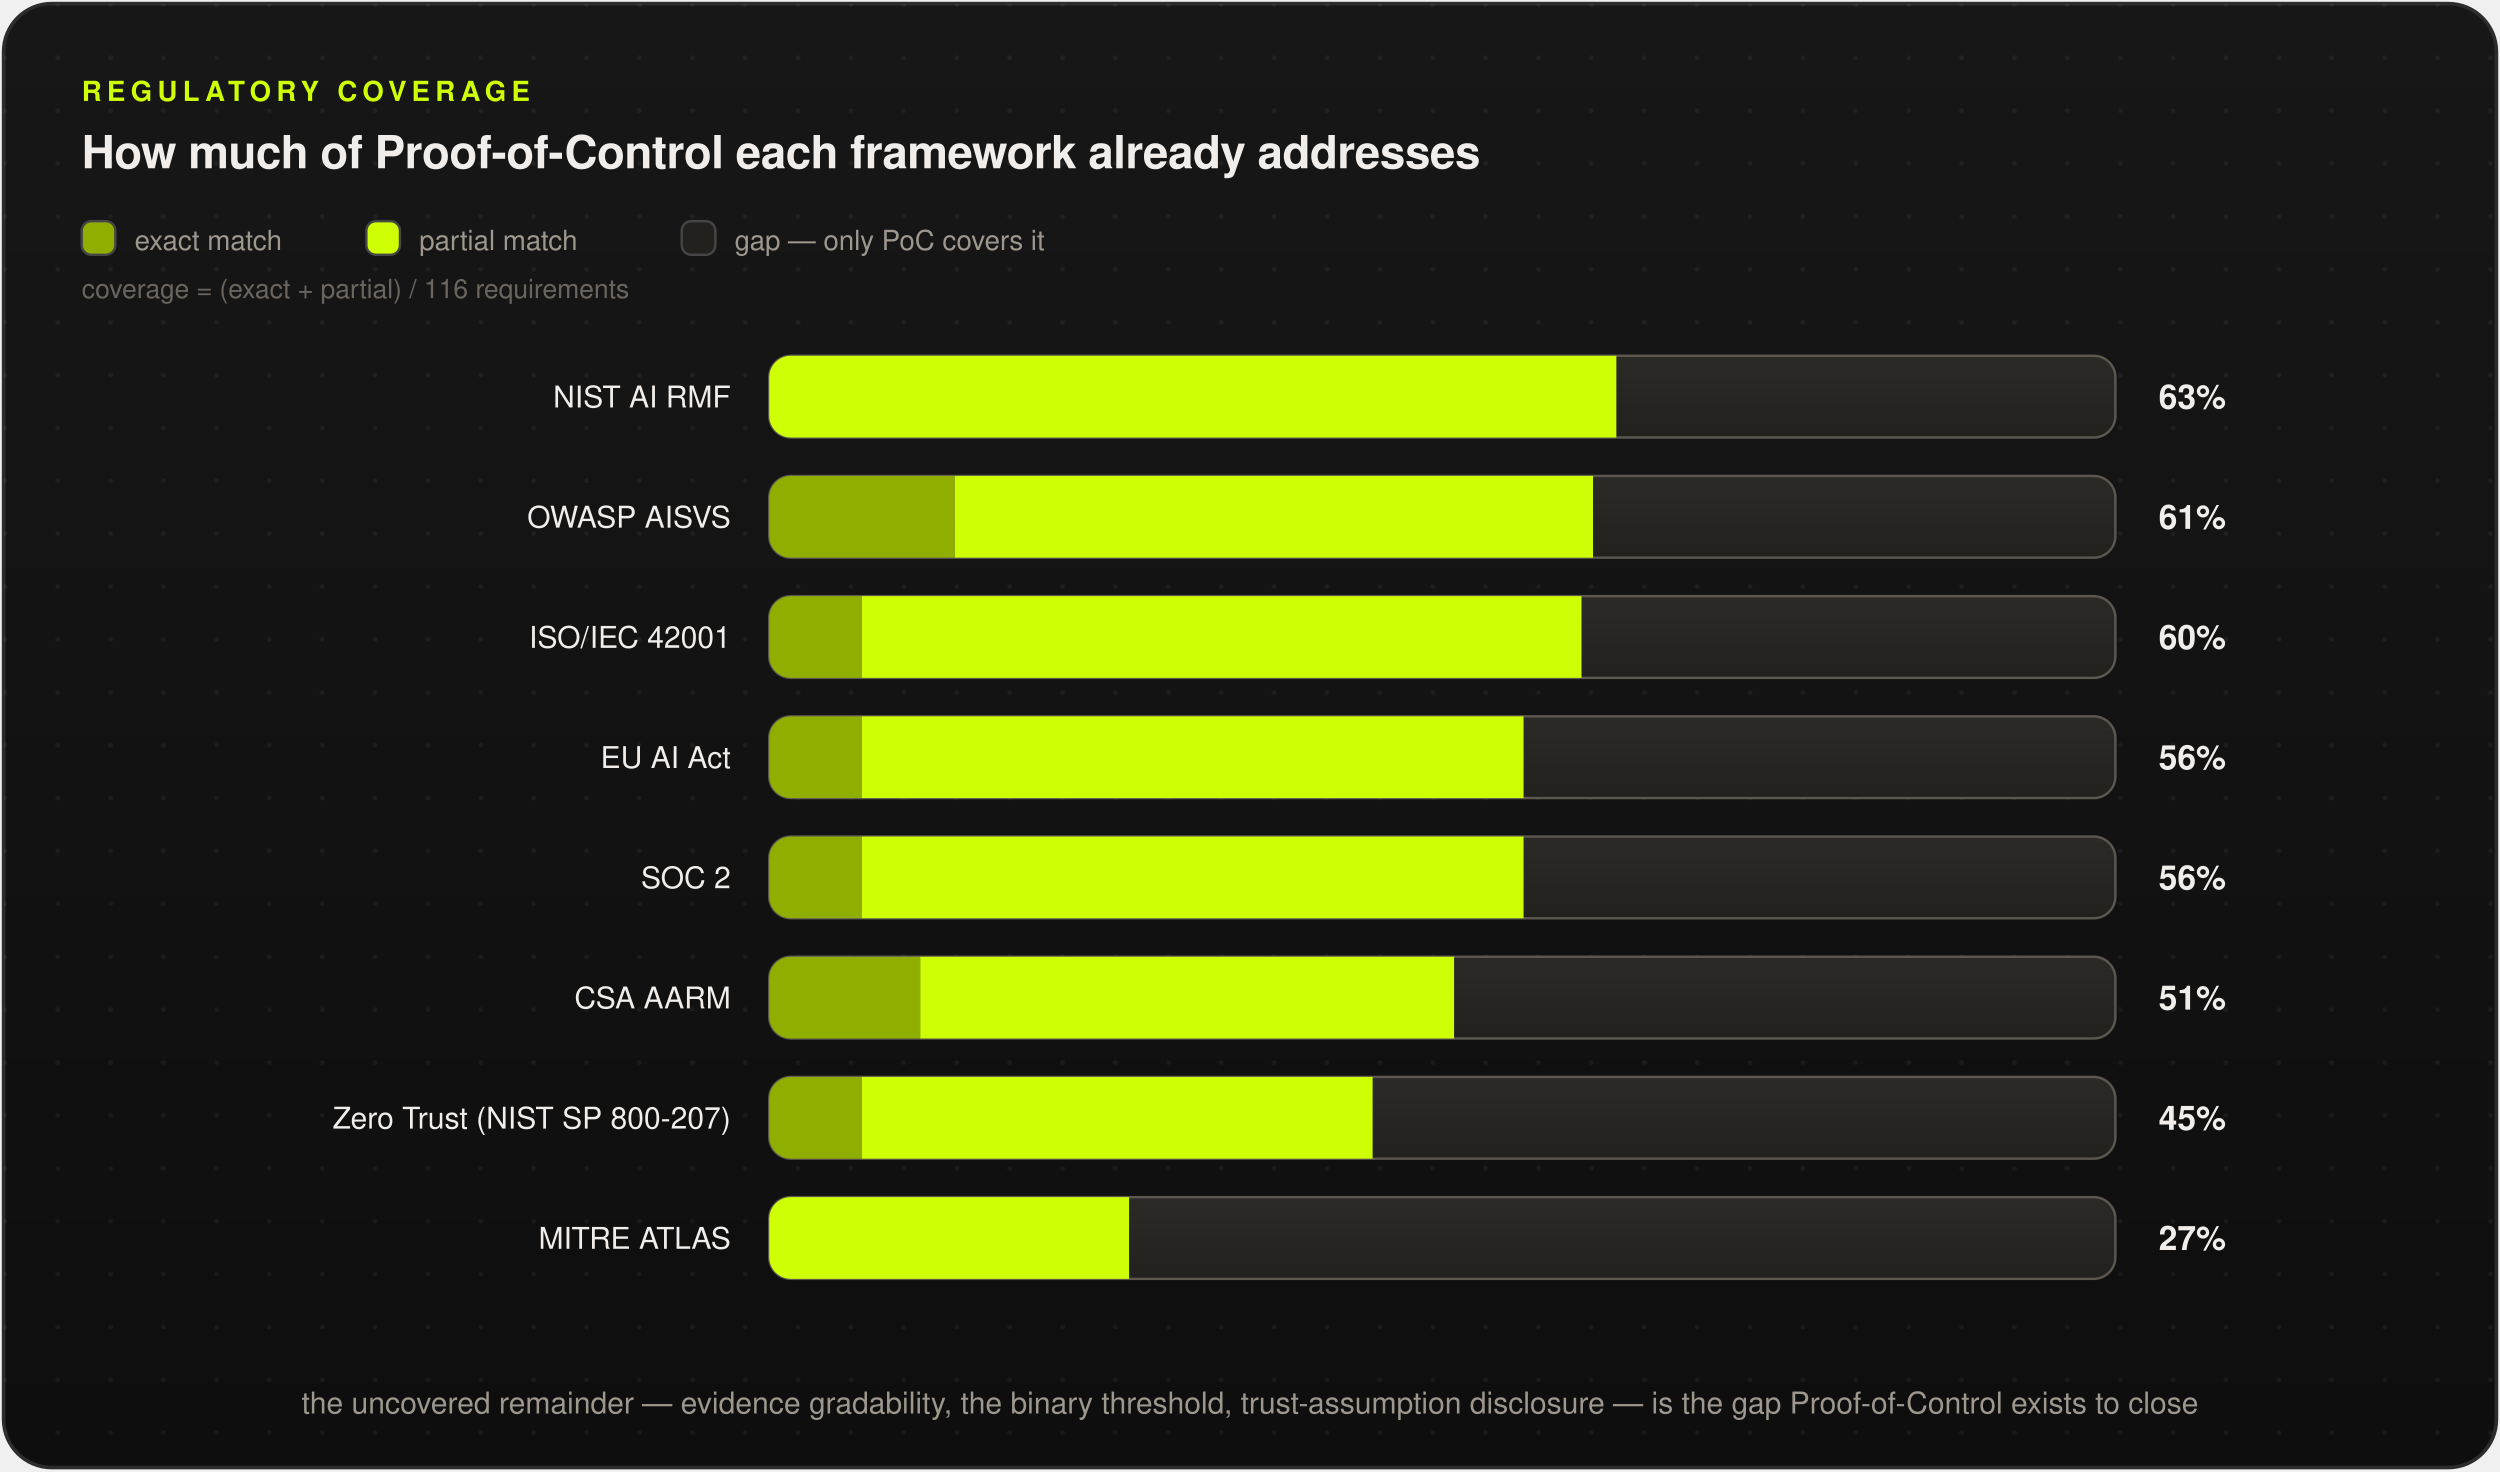
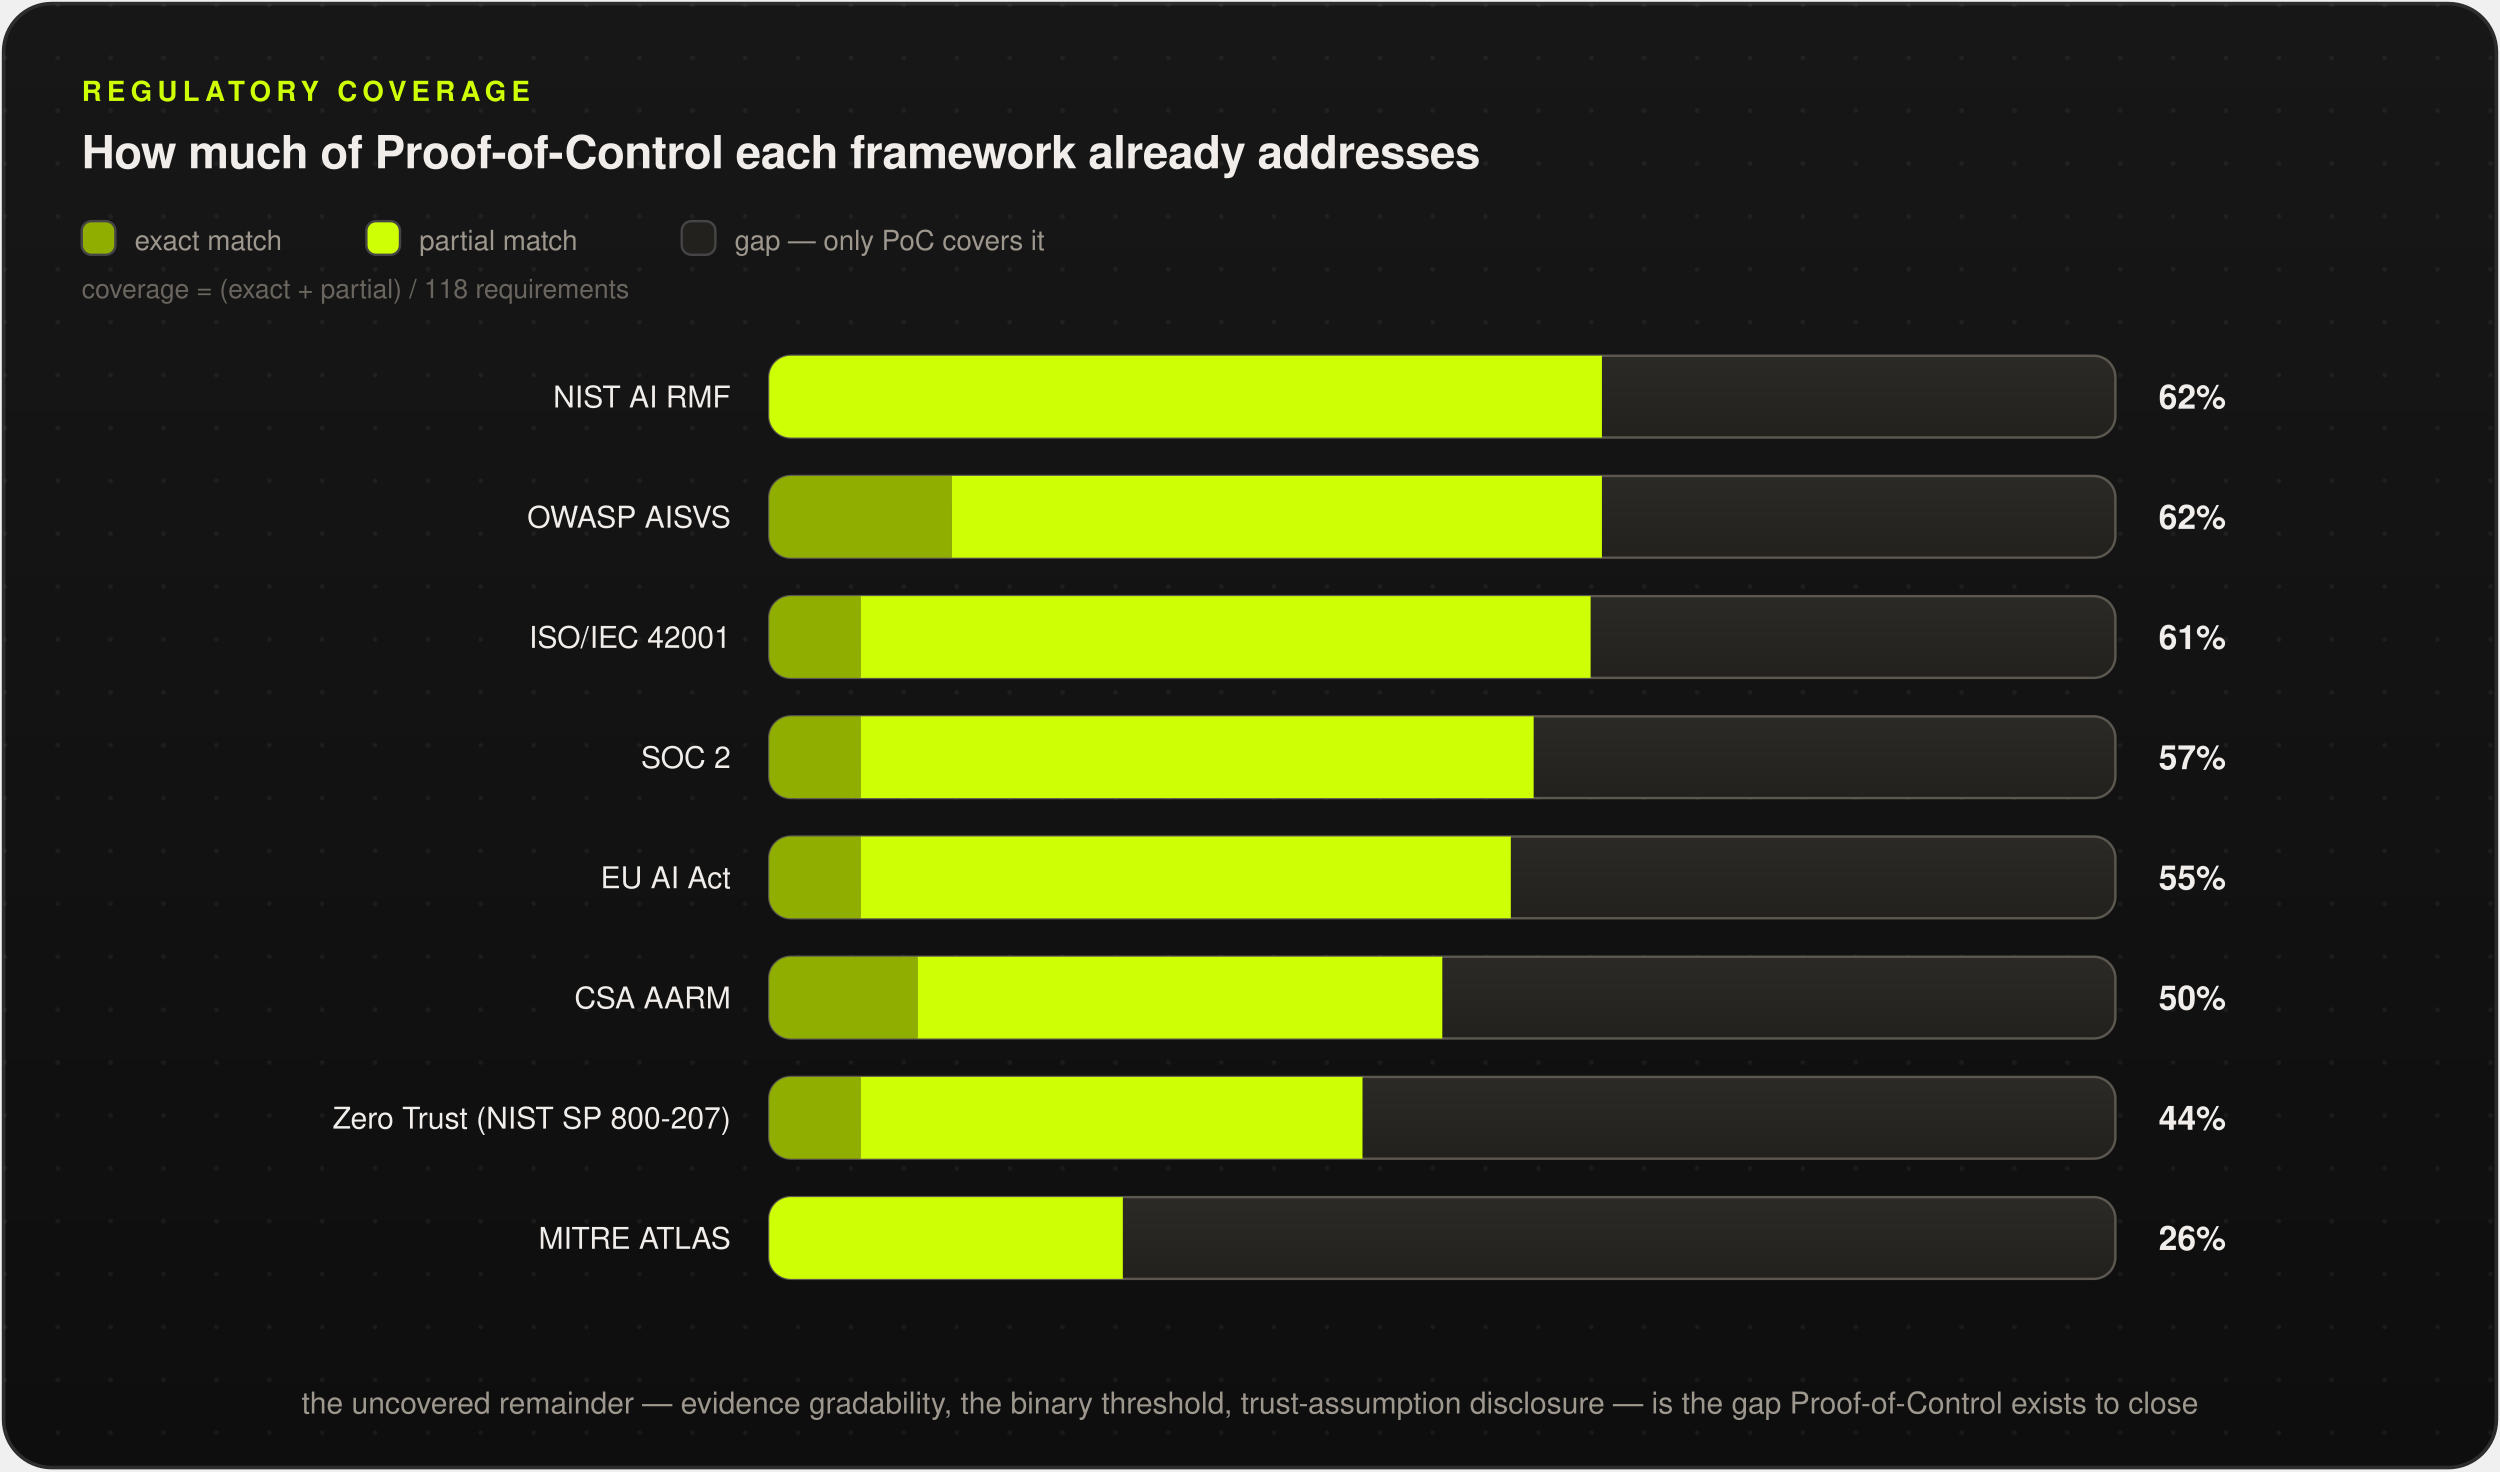
<svg xmlns="http://www.w3.org/2000/svg" width="1040" height="612" viewBox="0 0 1040 612" font-family="Montserrat,'Source Sans 3',-apple-system,'Segoe UI',Helvetica,Arial,sans-serif">
  <defs>
    <linearGradient id="gPanel" x1="0" y1="0" x2="0" y2="1">
      <stop offset="0" stop-color="#171717" />
      <stop offset="1" stop-color="#0e0e0e" />
    </linearGradient>
    <linearGradient id="gCard" x1="0" y1="0" x2="0" y2="1">
      <stop offset="0" stop-color="#242424" />
      <stop offset="1" stop-color="#1b1b1b" />
    </linearGradient>
    <linearGradient id="gWarm" x1="0" y1="0" x2="0" y2="1">
      <stop offset="0" stop-color="#2b2a26" />
      <stop offset="1" stop-color="#22211e" />
    </linearGradient>
    <linearGradient id="gLime" x1="0" y1="0" x2="0" y2="1">
      <stop offset="0" stop-color="#e3ff66" />
      <stop offset="1" stop-color="#c6f500" />
    </linearGradient>
    <linearGradient id="gTint" x1="0" y1="0" x2="0" y2="1">
      <stop offset="0" stop-color="#2a3608" />
      <stop offset="1" stop-color="#1e2704" />
    </linearGradient>
    <linearGradient id="gRed" x1="0" y1="0" x2="0" y2="1">
      <stop offset="0" stop-color="#361417" />
      <stop offset="1" stop-color="#280f12" />
    </linearGradient>
    <linearGradient id="gInk" x1="0" y1="0" x2="0" y2="1">
      <stop offset="0" stop-color="#e3ff66" />
      <stop offset="1" stop-color="#cfff04" />
    </linearGradient>
    <linearGradient id="gGate" x1="0" y1="0" x2="0" y2="1">
      <stop offset="0" stop-color="#222222" />
      <stop offset="1" stop-color="#151515" />
    </linearGradient>
    <filter id="fShadow" x="-30%" y="-30%" width="160%" height="170%">
      <feDropShadow dx="0" dy="2.5" stdDeviation="4" flood-color="#000000" flood-opacity="0.55" />
    </filter>
    <filter id="fGlow" x="-60%" y="-60%" width="220%" height="220%">
      <feDropShadow dx="0" dy="0" stdDeviation="3.5" flood-color="#cfff04" flood-opacity="0.55" />
    </filter>
    <pattern id="pGrid" width="22" height="22" patternUnits="userSpaceOnUse">
      <circle cx="2" cy="2" r="1" fill="#ffffff" opacity="0.05" />
    </pattern>
  </defs>
  <rect x="1.5" y="1.5" width="1037" height="609" rx="20" fill="url(#gPanel)" stroke="#2c2c2c" stroke-width="1.5" />
  <rect x="1.5" y="1.5" width="1037" height="609" rx="20" fill="url(#pGrid)" />
  <text x="34" y="42" font-size="11.5" font-weight="700" letter-spacing="2.2" fill="#cfff04">REGULATORY COVERAGE</text>
  <text x="34" y="70" font-size="19" font-weight="700" letter-spacing="-0.2" fill="#f0edea">How much of Proof-of-Control each framework already addresses</text>
  <rect x="34" y="92" width="14" height="14" rx="4" fill="#8fae00" stroke="#454545" />
  <text x="56" y="104" font-size="11.5" fill="#9d978e" text-anchor="start">exact match</text>
  <rect x="152.4" y="92" width="14" height="14" rx="4" fill="#cfff04" stroke="#454545" />
  <text x="174.4" y="104" font-size="11.5" fill="#9d978e" text-anchor="start">partial match</text>
  <rect x="283.6" y="92" width="14" height="14" rx="4" fill="#22211e" stroke="#454545" />
  <text x="305.6" y="104" font-size="11.5" fill="#9d978e" text-anchor="start">gap — only PoC covers it</text>
-   <text x="34" y="124" font-size="11" fill="#6a665f" text-anchor="start">coverage = (exact + partial) / 116 requirements</text>
+   <text x="34" y="124" font-size="11" fill="#6a665f" text-anchor="start">coverage = (exact + partial) / 118 requirements</text>
  <text x="304" y="169.5" font-size="12.5" fill="#f0edea" text-anchor="end">NIST AI RMF</text>
  <clipPath id="clip0">
    <rect x="320" y="148" width="560" height="34" rx="9" />
  </clipPath>
  <rect x="320" y="148" width="560" height="34" rx="9" fill="url(#gWarm)" stroke="#5c5850" />
-   <rect x="320.0" y="148" width="352.4" height="34" fill="#cfff04" clip-path="url(#clip0)" />
-   <text x="898" y="170.0" font-size="14" fill="#f0edea" text-anchor="start" font-weight="700">63%</text>
+   <rect x="320.0" y="148" width="346.4" height="34" fill="#cfff04" clip-path="url(#clip0)" />
+   <text x="898" y="170.0" font-size="14" fill="#f0edea" text-anchor="start" font-weight="700">62%</text>
  <text x="304" y="219.5" font-size="12.5" fill="#f0edea" text-anchor="end">OWASP AISVS</text>
  <clipPath id="clip1">
    <rect x="320" y="198" width="560" height="34" rx="9" />
  </clipPath>
  <rect x="320" y="198" width="560" height="34" rx="9" fill="url(#gWarm)" stroke="#5c5850" />
-   <rect x="320" y="198" width="77.2" height="34" fill="#8fae00" clip-path="url(#clip1)" />
-   <rect x="397.2" y="198" width="265.5" height="34" fill="#cfff04" clip-path="url(#clip1)" />
-   <text x="898" y="220.0" font-size="14" fill="#f0edea" text-anchor="start" font-weight="700">61%</text>
+   <rect x="320" y="198" width="75.9" height="34" fill="#8fae00" clip-path="url(#clip1)" />
+   <rect x="395.9" y="198" width="270.5" height="34" fill="#cfff04" clip-path="url(#clip1)" />
+   <text x="898" y="220.0" font-size="14" fill="#f0edea" text-anchor="start" font-weight="700">62%</text>
  <text x="304" y="269.5" font-size="12.5" fill="#f0edea" text-anchor="end">ISO/IEC 42001</text>
  <clipPath id="clip2">
    <rect x="320" y="248" width="560" height="34" rx="9" />
  </clipPath>
  <rect x="320" y="248" width="560" height="34" rx="9" fill="url(#gWarm)" stroke="#5c5850" />
-   <rect x="320" y="248" width="38.6" height="34" fill="#8fae00" clip-path="url(#clip2)" />
-   <rect x="358.6" y="248" width="299.3" height="34" fill="#cfff04" clip-path="url(#clip2)" />
-   <text x="898" y="270.0" font-size="14" fill="#f0edea" text-anchor="start" font-weight="700">60%</text>
-   <text x="304" y="319.5" font-size="12.5" fill="#f0edea" text-anchor="end">EU AI Act</text>
+   <rect x="320" y="248" width="38.0" height="34" fill="#8fae00" clip-path="url(#clip2)" />
+   <rect x="358.0" y="248" width="303.7" height="34" fill="#cfff04" clip-path="url(#clip2)" />
+   <text x="898" y="270.0" font-size="14" fill="#f0edea" text-anchor="start" font-weight="700">61%</text>
+   <text x="304" y="319.5" font-size="12.5" fill="#f0edea" text-anchor="end">SOC 2</text>
  <clipPath id="clip3">
    <rect x="320" y="298" width="560" height="34" rx="9" />
  </clipPath>
  <rect x="320" y="298" width="560" height="34" rx="9" fill="url(#gWarm)" stroke="#5c5850" />
-   <rect x="320" y="298" width="38.6" height="34" fill="#8fae00" clip-path="url(#clip3)" />
-   <rect x="358.6" y="298" width="275.2" height="34" fill="#cfff04" clip-path="url(#clip3)" />
-   <text x="898" y="320.0" font-size="14" fill="#f0edea" text-anchor="start" font-weight="700">56%</text>
-   <text x="304" y="369.5" font-size="12.5" fill="#f0edea" text-anchor="end">SOC 2</text>
+   <rect x="320" y="298" width="38.0" height="34" fill="#8fae00" clip-path="url(#clip3)" />
+   <rect x="358.0" y="298" width="280.0" height="34" fill="#cfff04" clip-path="url(#clip3)" />
+   <text x="898" y="320.0" font-size="14" fill="#f0edea" text-anchor="start" font-weight="700">57%</text>
+   <text x="304" y="369.5" font-size="12.5" fill="#f0edea" text-anchor="end">EU AI Act</text>
  <clipPath id="clip4">
    <rect x="320" y="348" width="560" height="34" rx="9" />
  </clipPath>
  <rect x="320" y="348" width="560" height="34" rx="9" fill="url(#gWarm)" stroke="#5c5850" />
-   <rect x="320" y="348" width="38.6" height="34" fill="#8fae00" clip-path="url(#clip4)" />
-   <rect x="358.6" y="348" width="275.2" height="34" fill="#cfff04" clip-path="url(#clip4)" />
-   <text x="898" y="370.0" font-size="14" fill="#f0edea" text-anchor="start" font-weight="700">56%</text>
+   <rect x="320" y="348" width="38.0" height="34" fill="#8fae00" clip-path="url(#clip4)" />
+   <rect x="358.0" y="348" width="270.5" height="34" fill="#cfff04" clip-path="url(#clip4)" />
+   <text x="898" y="370.0" font-size="14" fill="#f0edea" text-anchor="start" font-weight="700">55%</text>
  <text x="304" y="419.5" font-size="12.5" fill="#f0edea" text-anchor="end">CSA AARM</text>
  <clipPath id="clip5">
    <rect x="320" y="398" width="560" height="34" rx="9" />
  </clipPath>
  <rect x="320" y="398" width="560" height="34" rx="9" fill="url(#gWarm)" stroke="#5c5850" />
-   <rect x="320" y="398" width="62.8" height="34" fill="#8fae00" clip-path="url(#clip5)" />
-   <rect x="382.8" y="398" width="222.1" height="34" fill="#cfff04" clip-path="url(#clip5)" />
-   <text x="898" y="420.0" font-size="14" fill="#f0edea" text-anchor="start" font-weight="700">51%</text>
+   <rect x="320" y="398" width="61.7" height="34" fill="#8fae00" clip-path="url(#clip5)" />
+   <rect x="381.7" y="398" width="218.3" height="34" fill="#cfff04" clip-path="url(#clip5)" />
+   <text x="898" y="420.0" font-size="14" fill="#f0edea" text-anchor="start" font-weight="700">50%</text>
  <text x="304" y="469.5" font-size="12.5" fill="#f0edea" text-anchor="end">Zero Trust (NIST SP 800-207)</text>
  <clipPath id="clip6">
    <rect x="320" y="448" width="560" height="34" rx="9" />
  </clipPath>
  <rect x="320" y="448" width="560" height="34" rx="9" fill="url(#gWarm)" stroke="#5c5850" />
-   <rect x="320" y="448" width="38.6" height="34" fill="#8fae00" clip-path="url(#clip6)" />
-   <rect x="358.6" y="448" width="212.4" height="34" fill="#cfff04" clip-path="url(#clip6)" />
-   <text x="898" y="470.0" font-size="14" fill="#f0edea" text-anchor="start" font-weight="700">45%</text>
+   <rect x="320" y="448" width="38.0" height="34" fill="#8fae00" clip-path="url(#clip6)" />
+   <rect x="358.0" y="448" width="208.8" height="34" fill="#cfff04" clip-path="url(#clip6)" />
+   <text x="898" y="470.0" font-size="14" fill="#f0edea" text-anchor="start" font-weight="700">44%</text>
  <text x="304" y="519.5" font-size="12.5" fill="#f0edea" text-anchor="end">MITRE ATLAS</text>
  <clipPath id="clip7">
    <rect x="320" y="498" width="560" height="34" rx="9" />
  </clipPath>
  <rect x="320" y="498" width="560" height="34" rx="9" fill="url(#gWarm)" stroke="#5c5850" />
-   <rect x="320.0" y="498" width="149.7" height="34" fill="#cfff04" clip-path="url(#clip7)" />
-   <text x="898" y="520.0" font-size="14" fill="#f0edea" text-anchor="start" font-weight="700">27%</text>
+   <rect x="320.0" y="498" width="147.1" height="34" fill="#cfff04" clip-path="url(#clip7)" />
+   <text x="898" y="520.0" font-size="14" fill="#f0edea" text-anchor="start" font-weight="700">26%</text>
  <text x="520.0" y="588" font-size="12.5" fill="#9d978e" text-anchor="middle">the uncovered remainder — evidence gradability, the binary threshold, trust-assumption disclosure — is the gap Proof-of-Control exists to close</text>
</svg>
